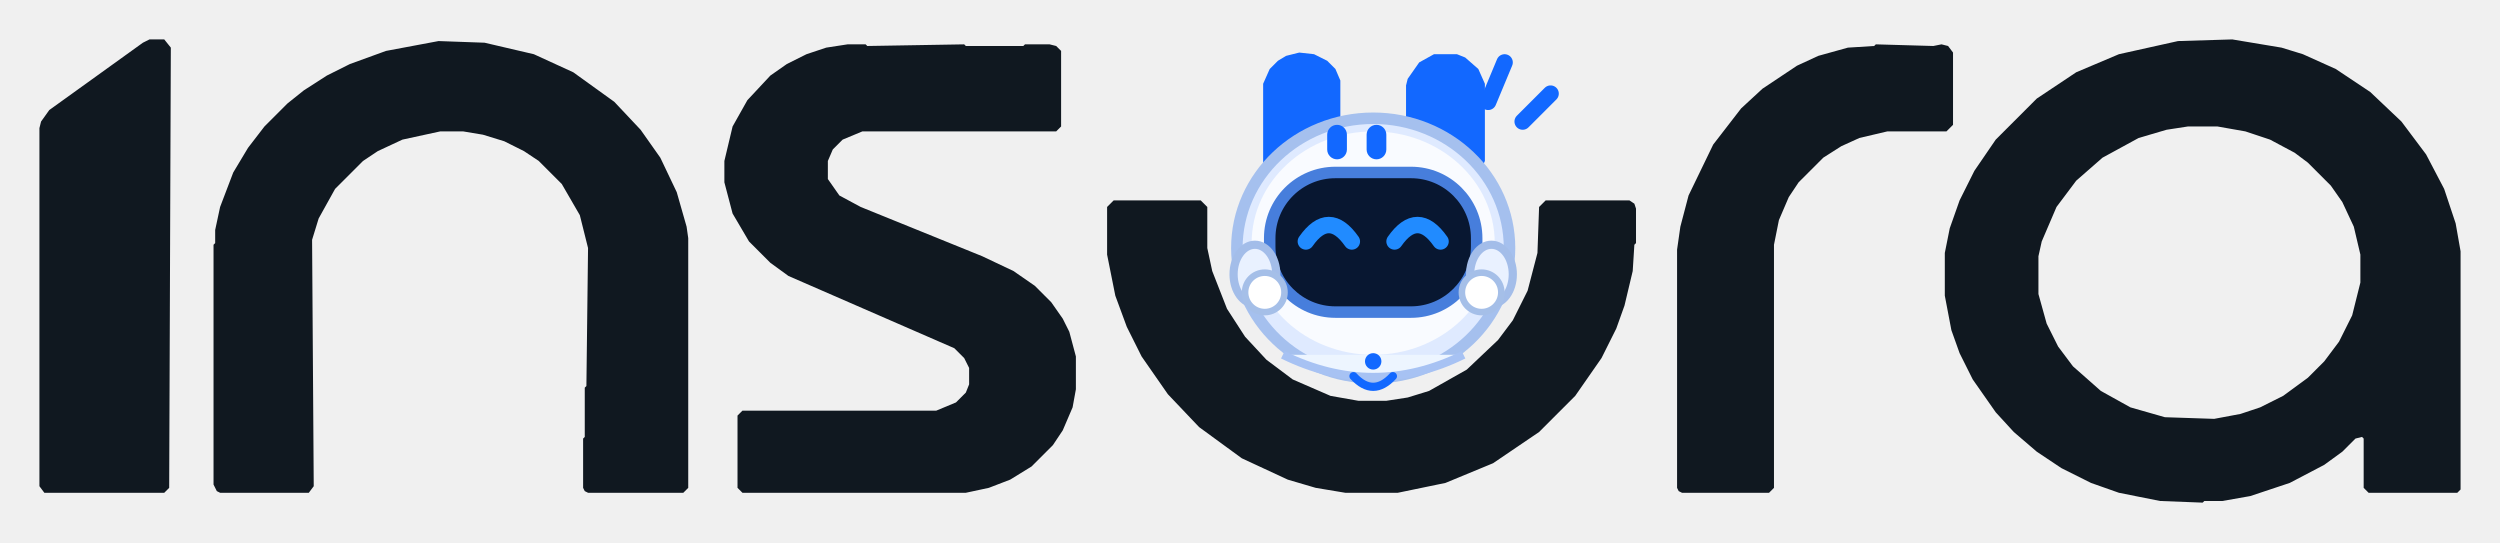
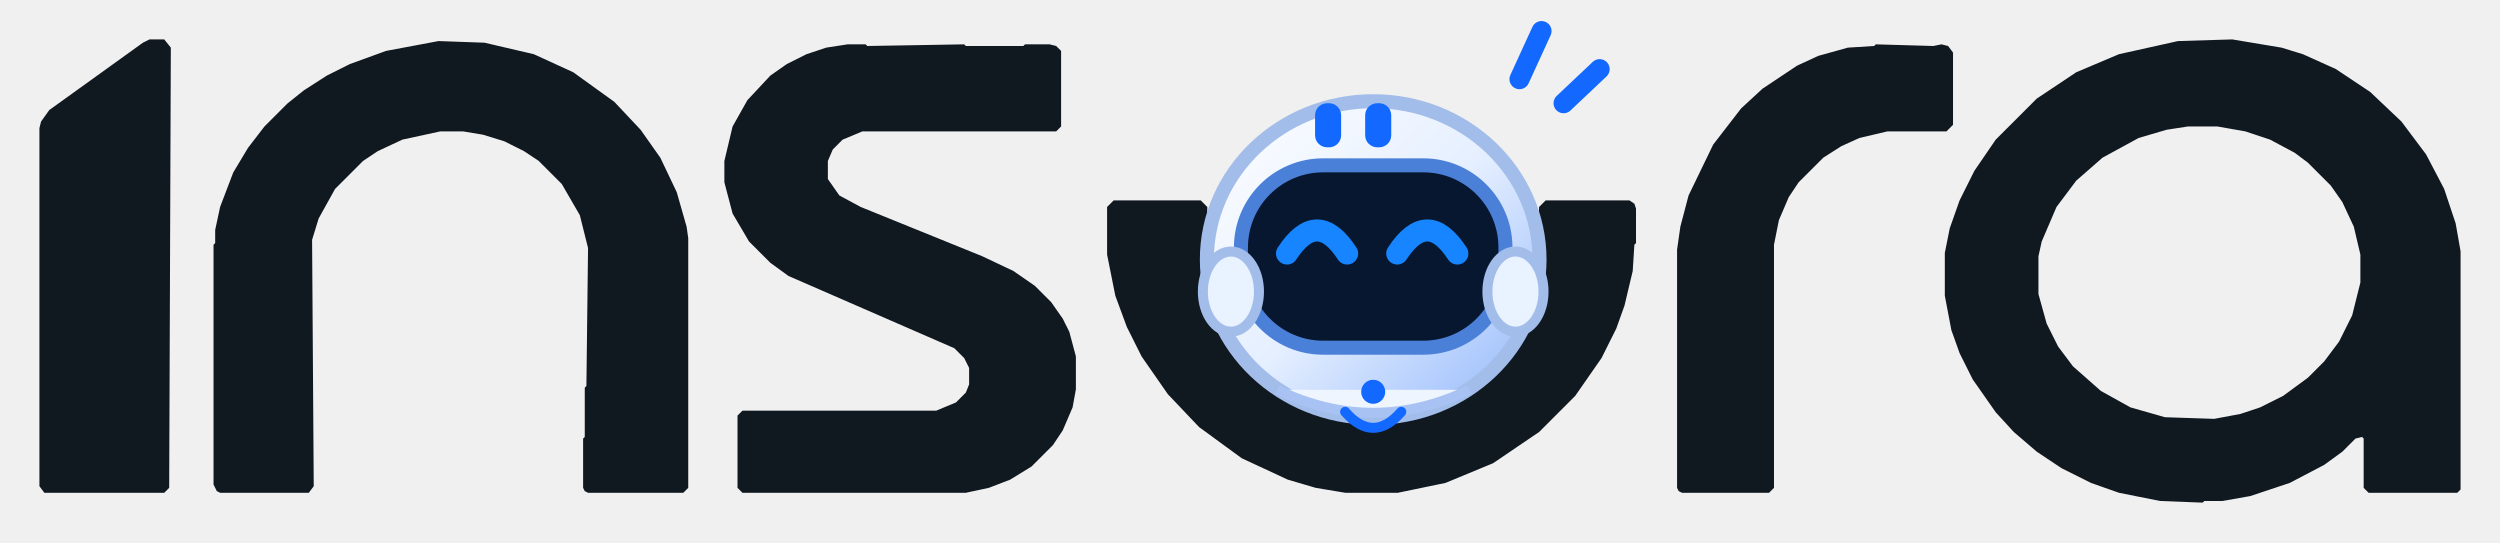
<svg xmlns="http://www.w3.org/2000/svg" viewBox="310 227 1522 330" role="img" aria-label="INSURA logo">
  <path fill="#101820" fill-rule="evenodd" d="M 984 353 L 984 382 L 989 407 L 996 426 L 1005 444 L 1021 467 L 1040 487 L 1066 506 L 1094 519 L 1111 524 L 1129 527 L 1161 527 L 1190 521 L 1219 509 L 1247 490 L 1269 468 L 1285 445 L 1294 427 L 1299 413 L 1304 392 L 1305 376 L 1306 375 L 1306 354 L 1305 351 L 1302 349 L 1251 349 L 1247 353 L 1246 381 L 1240 404 L 1231 422 L 1222 434 L 1203 452 L 1180 465 L 1167 469 L 1154 471 L 1137 471 L 1120 468 L 1097 458 L 1081 446 L 1068 432 L 1057 415 L 1048 392 L 1045 378 L 1045 353 L 1041 349 L 988 349 Z M 1496 255 L 1492 254 L 1487 255 L 1452 254 L 1451 255 L 1435 256 L 1417 261 L 1404 267 L 1383 281 L 1370 293 L 1353 315 L 1338 346 L 1333 365 L 1331 379 L 1331 524 L 1332 526 L 1334 527 L 1387 527 L 1390 524 L 1390 376 L 1393 361 L 1399 347 L 1405 338 L 1420 323 L 1431 316 L 1442 311 L 1459 307 L 1495 307 L 1499 303 L 1499 259 Z M 801 260 L 789 266 L 779 273 L 765 288 L 756 304 L 751 325 L 751 338 L 756 357 L 766 374 L 779 387 L 790 395 L 891 439 L 897 445 L 900 451 L 900 461 L 898 466 L 892 472 L 880 477 L 762 477 L 759 480 L 759 524 L 762 527 L 898 527 L 912 524 L 925 519 L 938 511 L 951 498 L 957 489 L 963 475 L 965 464 L 965 444 L 961 429 L 957 421 L 950 411 L 940 401 L 927 392 L 908 383 L 834 353 L 821 346 L 814 336 L 814 325 L 817 318 L 823 312 L 835 307 L 953 307 L 956 304 L 956 258 L 953 255 L 949 254 L 934 254 L 933 255 L 898 255 L 897 254 L 838 255 L 837 254 L 826 254 L 813 256 Z M 471 304 L 461 317 L 452 332 L 444 353 L 441 367 L 441 375 L 440 376 L 440 522 L 442 526 L 444 527 L 498 527 L 501 523 L 500 373 L 504 360 L 514 342 L 531 325 L 540 319 L 555 312 L 578 307 L 592 307 L 604 309 L 617 313 L 629 319 L 638 325 L 652 339 L 663 358 L 668 378 L 667 462 L 666 463 L 666 493 L 665 494 L 665 524 L 666 526 L 668 527 L 726 527 L 729 524 L 729 372 L 728 365 L 722 344 L 712 323 L 700 306 L 684 289 L 659 271 L 635 260 L 605 253 L 577 252 L 545 258 L 523 266 L 509 273 L 495 282 L 485 290 Z M 1525 312 L 1512 331 L 1503 349 L 1497 366 L 1494 381 L 1494 407 L 1498 428 L 1503 442 L 1511 458 L 1525 478 L 1536 490 L 1550 502 L 1565 512 L 1583 521 L 1600 527 L 1625 532 L 1651 533 L 1652 532 L 1663 532 L 1680 529 L 1704 521 L 1725 510 L 1736 502 L 1744 494 L 1748 493 L 1749 494 L 1749 524 L 1752 527 L 1806 527 L 1808 525 L 1808 380 L 1805 363 L 1798 342 L 1787 321 L 1772 301 L 1753 283 L 1732 269 L 1712 260 L 1699 256 L 1669 251 L 1636 252 L 1600 260 L 1574 271 L 1550 287 Z M 1642 304 L 1660 304 L 1677 307 L 1692 312 L 1707 320 L 1715 326 L 1729 340 L 1736 350 L 1743 365 L 1747 382 L 1747 399 L 1742 419 L 1734 435 L 1725 447 L 1715 457 L 1700 468 L 1686 475 L 1674 479 L 1658 482 L 1628 481 L 1607 475 L 1589 465 L 1572 450 L 1563 438 L 1556 424 L 1551 406 L 1551 383 L 1553 374 L 1562 353 L 1574 337 L 1590 323 L 1612 311 L 1629 306 Z M 410 251 L 401 251 L 397 253 L 340 294 L 335 301 L 334 305 L 334 523 L 337 527 L 410 527 L 413 524 L 414 256 Z" />
-   <path fill="#1268FF" fill-rule="evenodd" d="M 1183 260 L 1174 265 L 1167 275 L 1166 279 L 1166 324 L 1169 332 L 1174 338 L 1183 343 L 1191 344 L 1197 343 L 1206 338 L 1210 334 L 1214 325 L 1214 278 L 1210 269 L 1202 262 L 1197 260 Z M 1101 259 L 1093 261 L 1088 264 L 1083 269 L 1079 278 L 1079 326 L 1083 334 L 1089 340 L 1096 343 L 1105 344 L 1116 340 L 1123 333 L 1126 327 L 1126 276 L 1123 269 L 1118 264 L 1110 260 Z" />
-   <g aria-hidden="true">
-     <ellipse cx="1146" cy="378" rx="83" ry="79" fill="#dfeaff" stroke="#a5c0ee" stroke-width="7" />
-     <ellipse cx="1146" cy="375" rx="74" ry="68" fill="#f9fbff" />
-     <rect x="1083" y="332" width="126" height="85" rx="40" fill="#081731" stroke="#477edc" stroke-width="7" />
-     <path d="M1105 374q14-20 28 0M1159 374q14-20 28 0" fill="none" stroke="#218bff" stroke-width="10" stroke-linecap="round" />
-     <rect x="1118" y="303" width="12" height="21" rx="6" fill="#1268ff" />
-     <rect x="1142" y="303" width="12" height="21" rx="6" fill="#1268ff" />
-     <ellipse cx="1074" cy="394" rx="13" ry="18" fill="#e9f1ff" stroke="#a3bde9" stroke-width="5" />
-     <ellipse cx="1218" cy="394" rx="13" ry="18" fill="#e9f1ff" stroke="#a3bde9" stroke-width="5" />
-     <path d="M1091 443q55 27 110 0" fill="#edf5ff" stroke="#a7c2f3" stroke-width="5" />
-     <circle cx="1146" cy="447" r="5" fill="#1268ff" />
-     <path d="M1134 456q12 13 24 0" fill="none" stroke="#1268ff" stroke-width="5" stroke-linecap="round" />
-     <path d="M1216 289l10-24M1237 301l17-17" stroke="#1268ff" stroke-width="10" stroke-linecap="round" />
-     <circle cx="1080" cy="405" r="12" fill="#fff" stroke="#a5bfe8" stroke-width="4" />
-     <circle cx="1212" cy="405" r="12" fill="#fff" stroke="#a5bfe8" stroke-width="4" />
+   <g aria-hidden="true" transform="translate(1146 385) scale(1.22) translate(-1146 -385)">
+     <defs>
+       <linearGradient id="logoShell" x1="0" x2="1" y1="0" y2="1">
+         <stop stop-color="#fff" />
+         <stop offset=".5" stop-color="#e5efff" />
+         <stop offset="1" stop-color="#8fb5fb" />
+       </linearGradient>
+     </defs>
+     <ellipse cx="1146" cy="385" rx="83" ry="79" fill="url(#logoShell)" stroke="#a3bdea" stroke-width="7" />
+     <rect x="1080" y="338" width="132" height="91" rx="41" fill="#07172f" stroke="#4b80d8" stroke-width="7" />
+     <path d="M1103 382q15-23 30 0M1158 382q15-23 30 0" fill="none" stroke="#1685ff" stroke-width="11" stroke-linecap="round" />
+     <rect x="1117" y="307" width="13" height="22" rx="6" fill="#1268ff" />
+     <rect x="1142" y="307" width="13" height="22" rx="6" fill="#1268ff" />
+     <ellipse cx="1075" cy="401" rx="14" ry="20" fill="#e9f2ff" stroke="#a3bdea" stroke-width="5" />
+     <ellipse cx="1217" cy="401" rx="14" ry="20" fill="#e9f2ff" stroke="#a3bdea" stroke-width="5" />
+     <path d="M1098 450q48 23 96 0" fill="#eef5ff" stroke="#a7c2f3" stroke-width="5" />
+     <circle cx="1146" cy="451" r="6" fill="#1268ff" />
+     <path d="M1132 461q14 16 28 0" fill="none" stroke="#1268ff" stroke-width="5" stroke-linecap="round" />
+     <path d="M1219 295l11-24M1241 307l18-17" stroke="#1268ff" stroke-width="10" stroke-linecap="round" />
  </g>
</svg>
